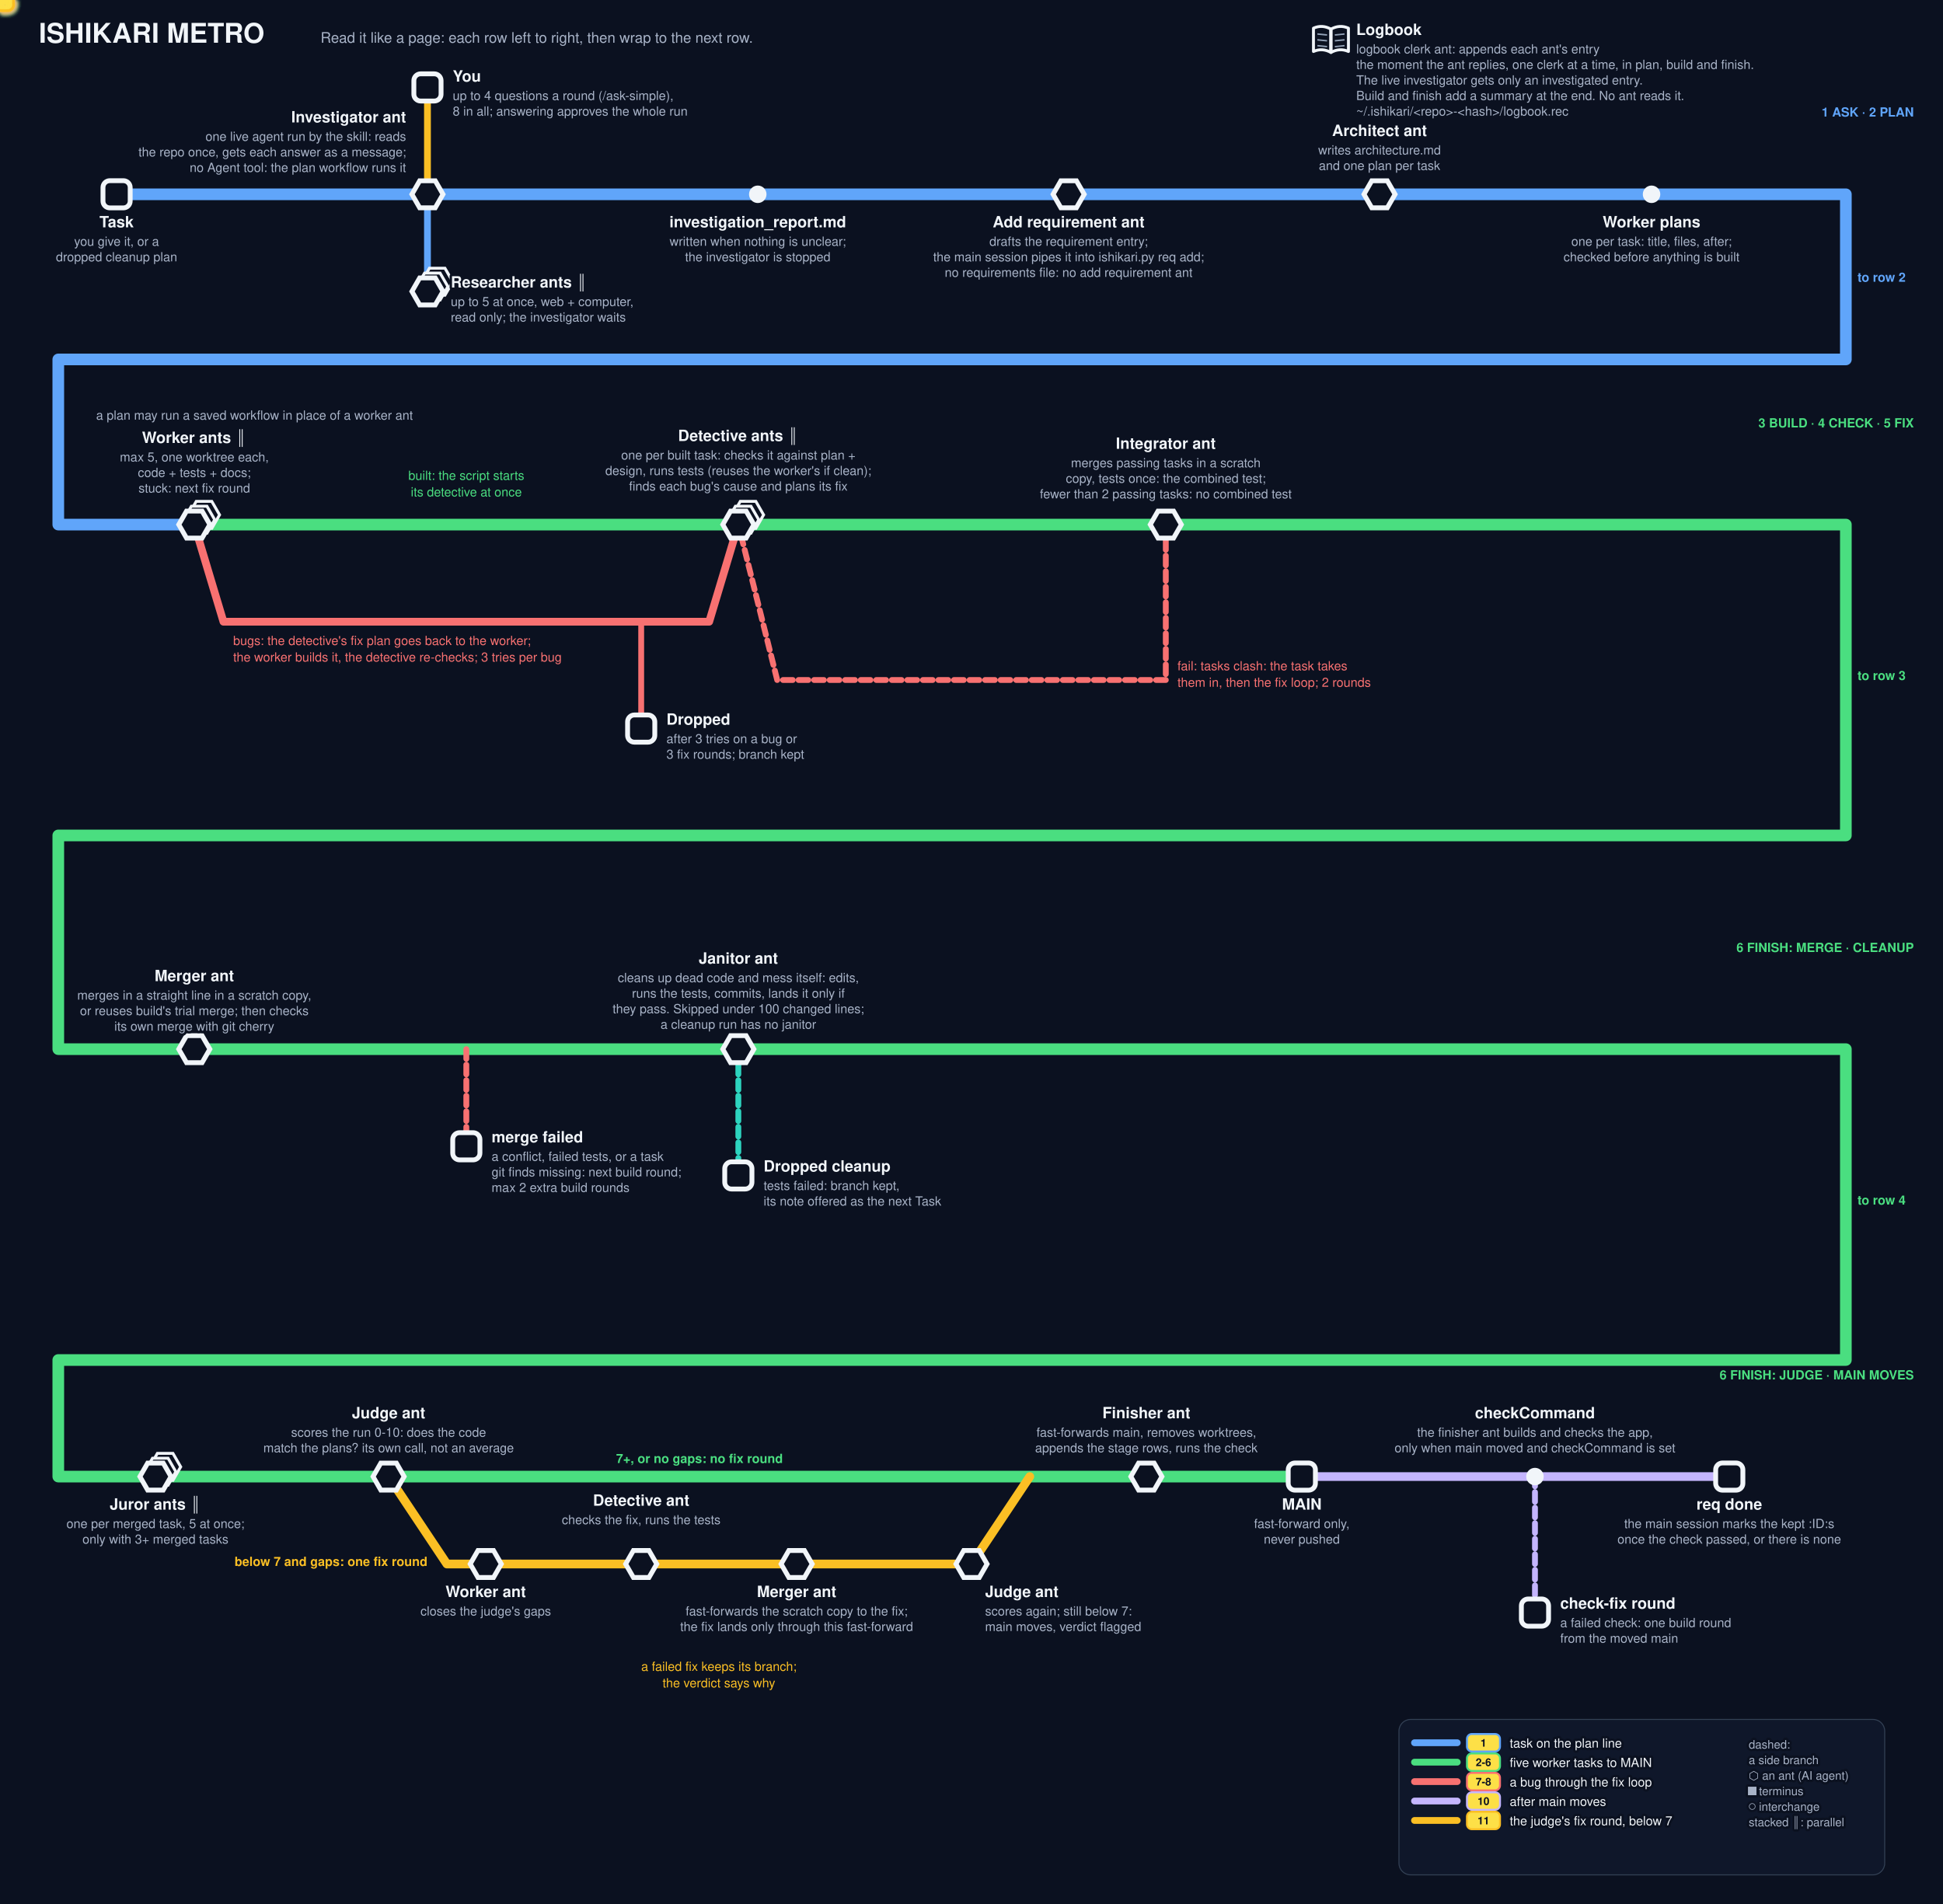
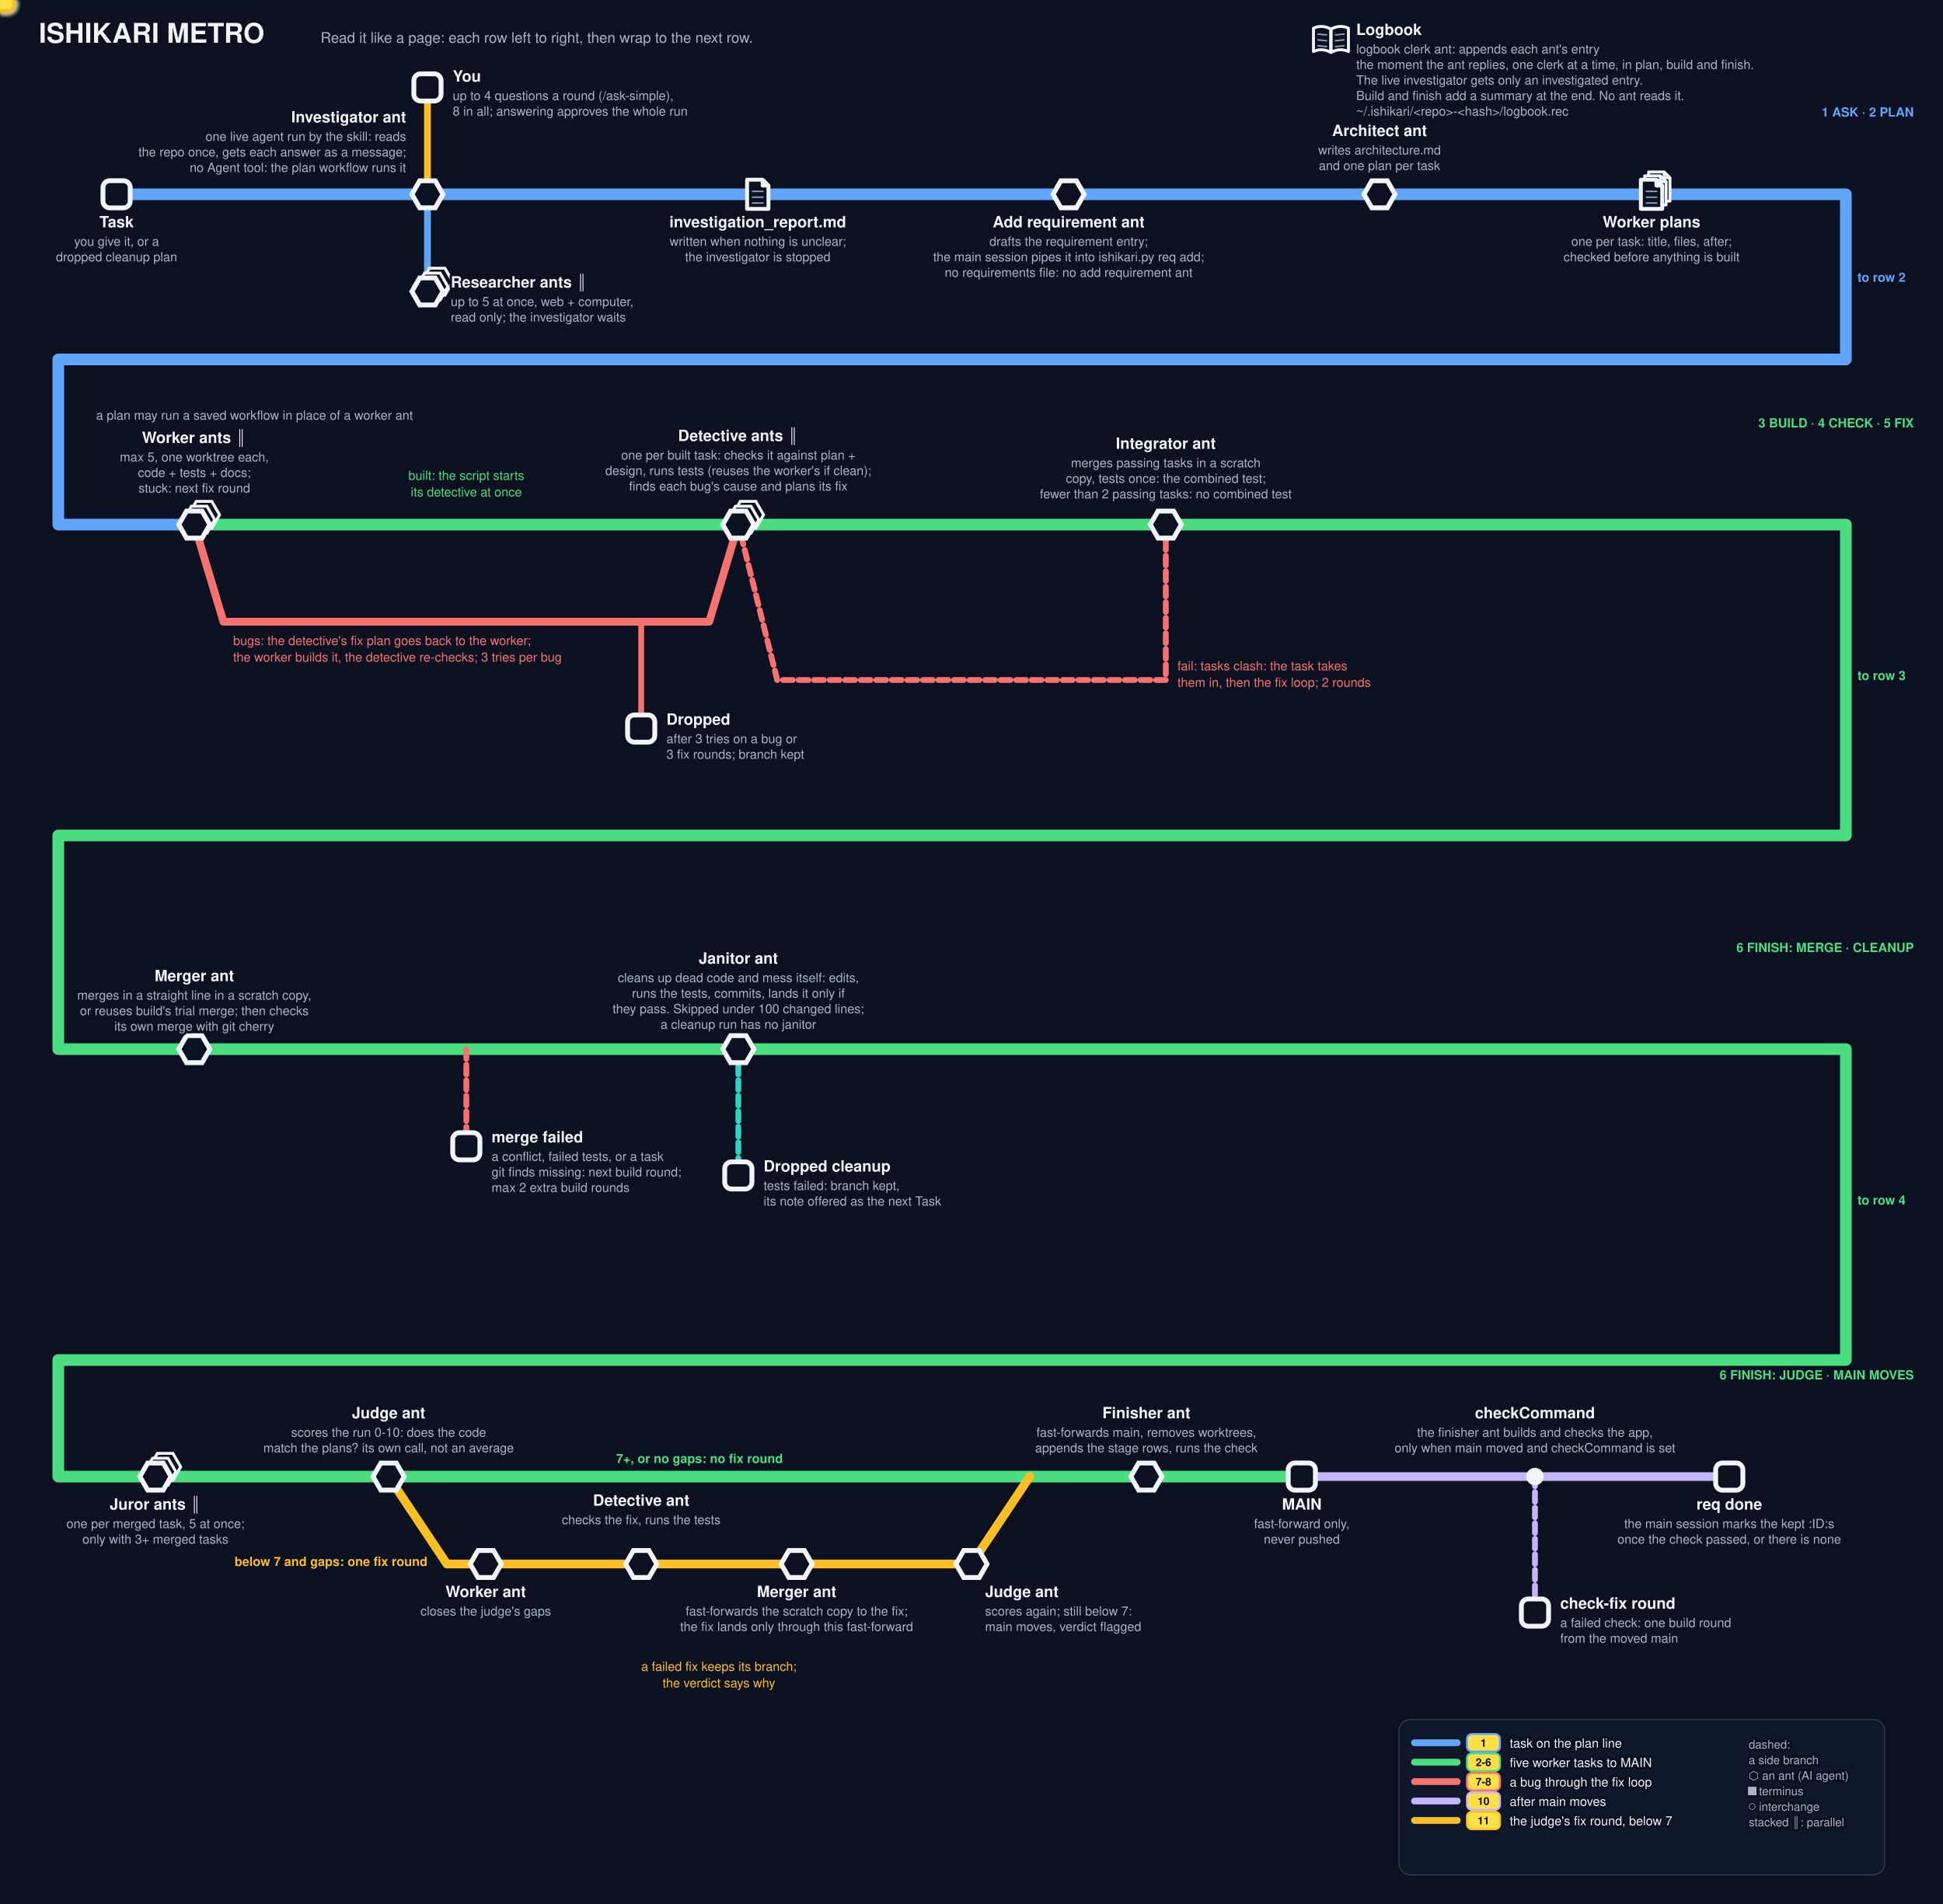
<svg xmlns="http://www.w3.org/2000/svg" viewBox="0 0 2000 1960" width="2000" height="1960" font-family="ui-sans-serif,-apple-system,Helvetica,Arial,sans-serif">
  <defs>
    <filter id="g" x="-100%" y="-100%" width="300%" height="300%">
      <feGaussianBlur stdDeviation="3" result="b" />
      <feMerge>
        <feMergeNode in="b" />
        <feMergeNode in="SourceGraphic" />
      </feMerge>
    </filter>
  </defs>
  <style>.h{paint-order:stroke;stroke:#0B1120;stroke-width:5px;stroke-linejoin:round}.flow{animation:f 1.2s linear infinite}@keyframes f{to{stroke-dashoffset:-32}}</style>
  <rect width="2000" height="1960" fill="#0B1120" />
  <text class="h" x="40" y="44" fill="#F1F5F9" font-size="28" text-anchor="start" font-weight="800">ISHIKARI METRO</text>
  <text class="h" x="330" y="44" fill="#A8B3C7" font-size="15" text-anchor="start" font-weight="400">Read it like a page: each row left to right, then wrap to the next row.</text>
  <text class="h" x="1970" y="120" fill="#60A5FA" font-size="13" text-anchor="end" font-weight="800">1 ASK  ·  2 PLAN</text>
  <text class="h" x="1970" y="440" fill="#4ADE80" font-size="13" text-anchor="end" font-weight="800">3 BUILD  ·  4 CHECK  ·  5 FIX</text>
  <text class="h" x="1970" y="980" fill="#4ADE80" font-size="13" text-anchor="end" font-weight="800">6 FINISH: MERGE  ·  CLEANUP</text>
  <text class="h" x="1970" y="1420" fill="#4ADE80" font-size="13" text-anchor="end" font-weight="800">6 FINISH: JUDGE  ·  MAIN MOVES</text>
  <path id="L-plan" d="M120,200 L1900,200 L1900,370 L60,370 L60,540 L200,540" fill="none" stroke="#60A5FA" stroke-width="12" stroke-linejoin="round" stroke-linecap="round" />
  <path id="L-ask" d="M440,200 L440,90" fill="none" stroke="#FBBF24" stroke-width="7" stroke-linejoin="round" stroke-linecap="round" />
  <path id="L-res" d="M440,200 L440,300" fill="none" stroke="#60A5FA" stroke-width="7" stroke-linejoin="round" stroke-linecap="round" />
  <path id="L-build" d="M200,540 L1900,540 L1900,860 L60,860 L60,1080 L1900,1080 L1900,1400 L60,1400 L60,1520 L1340,1520" fill="none" stroke="none" stroke-width="12" stroke-linejoin="round" stroke-linecap="round" />
  <path id="L-g1" d="M200,540 L1900,540 L1900,860 L60,860 L60,1080 L1900,1080 L1900,1400 L60,1400 L60,1520 L1340,1520" fill="none" stroke="#4ADE80" stroke-width="12" stroke-linejoin="round" stroke-linecap="round" />
  <path id="L-fix" d="M760,540 L730,640 L230,640 L200,540" fill="none" stroke="#F87171" stroke-width="8" stroke-linejoin="round" stroke-linecap="round" />
  <path id="L-fixloop" d="M200,540 L760,540 L730,640 L230,640 L200,540" fill="none" stroke="none" stroke-width="8" stroke-linejoin="round" stroke-linecap="round" />
  <path id="L-clash" d="M1200,540 L1200,700 L800,700 L760,540" fill="none" stroke="#F87171" stroke-width="6" stroke-linejoin="round" stroke-linecap="round" stroke-dasharray="10 6" class="flow" />
  <path id="L-drop" d="M660,640 L660,740" fill="none" stroke="#F87171" stroke-width="6" stroke-linejoin="round" stroke-linecap="round" />
  <path id="L-mfail" d="M480,1080 L480,1180" fill="none" stroke="#F87171" stroke-width="6" stroke-linejoin="round" stroke-linecap="round" stroke-dasharray="10 6" class="flow" />
  <path id="L-tdrop" d="M760,1080 L760,1200" fill="none" stroke="#2DD4BF" stroke-width="6" stroke-linejoin="round" stroke-linecap="round" stroke-dasharray="10 6" class="flow" />
  <path id="L-jfix" d="M400,1520 L460,1610 L1000,1610 L1060,1520" fill="none" stroke="#FBBF24" stroke-width="9" stroke-linejoin="round" stroke-linecap="round" />
  <path id="L-after" d="M1340,1520 L1780,1520" fill="none" stroke="#C4B5FD" stroke-width="9" stroke-linejoin="round" stroke-linecap="round" />
  <path id="L-cfix" d="M1580,1520 L1580,1660" fill="none" stroke="#C4B5FD" stroke-width="6" stroke-linejoin="round" stroke-linecap="round" stroke-dasharray="10 6" class="flow" />
  <text class="h" x="1912" y="290" fill="#60A5FA" font-size="13" text-anchor="start" font-weight="700">to row 2</text>
  <text class="h" x="262" y="432" fill="#A8B3C7" font-size="13" text-anchor="middle" font-weight="400">a plan may run a saved workflow in place of a worker ant</text>
  <text class="h" x="480" y="494" fill="#4ADE80" font-size="13" text-anchor="middle" font-weight="400">built: the script starts</text>
  <text class="h" x="480" y="511" fill="#4ADE80" font-size="13" text-anchor="middle" font-weight="400">its detective at once</text>
  <text class="h" x="240" y="664" fill="#F87171" font-size="13" text-anchor="start" font-weight="400">bugs: the detective's fix plan goes back to the worker;</text>
  <text class="h" x="240" y="681" fill="#F87171" font-size="13" text-anchor="start" font-weight="400">the worker builds it, the detective re-checks; 3 tries per bug</text>
  <text class="h" x="1912" y="700" fill="#4ADE80" font-size="13" text-anchor="start" font-weight="700">to row 3</text>
  <text class="h" x="1912" y="1240" fill="#4ADE80" font-size="13" text-anchor="start" font-weight="700">to row 4</text>
  <text class="h" x="1212" y="690" fill="#F87171" font-size="13" text-anchor="start" font-weight="400">fail: tasks clash: the task takes</text>
  <text class="h" x="1212" y="707" fill="#F87171" font-size="13" text-anchor="start" font-weight="400">them in, then the fix loop; 2 rounds</text>
  <text class="h" x="720" y="1506" fill="#4ADE80" font-size="13" text-anchor="middle" font-weight="700">7+, or no gaps: no fix round</text>
  <text class="h" x="440" y="1612" fill="#FBBF24" font-size="13" text-anchor="end" font-weight="700">below 7 and gaps: one fix round</text>
  <text class="h" x="740" y="1720" fill="#FBBF24" font-size="13" text-anchor="middle" font-weight="400">a failed fix keeps its branch;</text>
  <text class="h" x="740" y="1737" fill="#FBBF24" font-size="13" text-anchor="middle" font-weight="400">the verdict says why</text>
  <rect x="106" y="186" width="28" height="28" rx="7" fill="#0B1120" stroke="#F1F5F9" stroke-width="5" />
  <text class="h" x="120" y="234" fill="#F1F5F9" font-size="16" text-anchor="middle" font-weight="700">Task</text>
  <text class="h" x="120" y="253" fill="#A8B3C7" font-size="13" text-anchor="middle" font-weight="400">you give it, or a</text>
  <text class="h" x="120" y="269" fill="#A8B3C7" font-size="13" text-anchor="middle" font-weight="400">dropped cleanup plan</text>
  <polygon points="424.0,200.0 432.0,186.1 448.0,186.1 456.0,200.0 448.0,213.9 432.0,213.9" fill="#0B1120" stroke="#F1F5F9" stroke-width="5" />
  <text class="h" x="418" y="126" fill="#F1F5F9" font-size="16" text-anchor="end" font-weight="700">Investigator ant</text>
  <text class="h" x="418" y="145" fill="#A8B3C7" font-size="13" text-anchor="end" font-weight="400">one live agent run by the skill: reads</text>
  <text class="h" x="418" y="161" fill="#A8B3C7" font-size="13" text-anchor="end" font-weight="400">the repo once, gets each answer as a message;</text>
  <text class="h" x="418" y="177" fill="#A8B3C7" font-size="13" text-anchor="end" font-weight="400">no Agent tool: the plan workflow runs it</text>
  <rect x="426" y="76" width="28" height="28" rx="7" fill="#0B1120" stroke="#F1F5F9" stroke-width="5" />
  <text class="h" x="466" y="84" fill="#F1F5F9" font-size="16" text-anchor="start" font-weight="700">You</text>
  <text class="h" x="466" y="103" fill="#A8B3C7" font-size="13" text-anchor="start" font-weight="400">up to 4 questions a round (/ask-simple),</text>
  <text class="h" x="466" y="119" fill="#A8B3C7" font-size="13" text-anchor="start" font-weight="400">8 in all; answering approves the whole run</text>
  <polygon points="434.0,290.0 442.0,276.1 458.0,276.1 466.0,290.0 458.0,303.9 442.0,303.9" fill="#0B1120" stroke="#F1F5F9" stroke-width="3" />
  <polygon points="429.0,295.0 437.0,281.1 453.0,281.1 461.0,295.0 453.0,308.9 437.0,308.9" fill="#0B1120" stroke="#F1F5F9" stroke-width="3" />
  <polygon points="424.0,300.0 432.0,286.1 448.0,286.1 456.0,300.0 448.0,313.9 432.0,313.9" fill="#0B1120" stroke="#F1F5F9" stroke-width="5" />
  <text class="h" x="464" y="296" fill="#F1F5F9" font-size="16" text-anchor="start" font-weight="700">Researcher ants  ∥</text>
  <text class="h" x="464" y="315" fill="#A8B3C7" font-size="13" text-anchor="start" font-weight="400">up to 5 at once, web + computer,</text>
  <text class="h" x="464" y="331" fill="#A8B3C7" font-size="13" text-anchor="start" font-weight="400">read only; the investigator waits</text>
-   <circle cx="780" cy="200" r="9" fill="#F1F5F9" />
+   <path d="M769,185 L785,185 L791,191 L791,215 L769,215 Z" fill="#0B1120" stroke="#F1F5F9" stroke-width="4" stroke-linejoin="round" />
+   <path d="M785,185 L785,191 L791,191" fill="none" stroke="#F1F5F9" stroke-width="4" stroke-linejoin="round" />
+   <line x1="774" y1="197" x2="786" y2="197" stroke="#94A3B8" stroke-width="1.5" />
+   <line x1="774" y1="203" x2="786" y2="203" stroke="#94A3B8" stroke-width="1.5" />
+   <line x1="774" y1="209" x2="786" y2="209" stroke="#94A3B8" stroke-width="1.5" />
  <text class="h" x="780" y="234" fill="#F1F5F9" font-size="16" text-anchor="middle" font-weight="700">investigation_report.md</text>
  <text class="h" x="780" y="253" fill="#A8B3C7" font-size="13" text-anchor="middle" font-weight="400">written when nothing is unclear;</text>
  <text class="h" x="780" y="269" fill="#A8B3C7" font-size="13" text-anchor="middle" font-weight="400">the investigator is stopped</text>
  <polygon points="1084.0,200.0 1092.0,186.1 1108.0,186.1 1116.0,200.0 1108.0,213.9 1092.0,213.9" fill="#0B1120" stroke="#F1F5F9" stroke-width="5" />
  <text class="h" x="1100" y="234" fill="#F1F5F9" font-size="16" text-anchor="middle" font-weight="700">Add requirement ant</text>
  <text class="h" x="1100" y="253" fill="#A8B3C7" font-size="13" text-anchor="middle" font-weight="400">drafts the requirement entry;</text>
  <text class="h" x="1100" y="269" fill="#A8B3C7" font-size="13" text-anchor="middle" font-weight="400">the main session pipes it into ishikari.py req add;</text>
  <text class="h" x="1100" y="285" fill="#A8B3C7" font-size="13" text-anchor="middle" font-weight="400">no requirements file: no add requirement ant</text>
  <polygon points="1404.0,200.0 1412.0,186.1 1428.0,186.1 1436.0,200.0 1428.0,213.9 1412.0,213.9" fill="#0B1120" stroke="#F1F5F9" stroke-width="5" />
  <text class="h" x="1420" y="140" fill="#F1F5F9" font-size="16" text-anchor="middle" font-weight="700">Architect ant</text>
  <text class="h" x="1420" y="159" fill="#A8B3C7" font-size="13" text-anchor="middle" font-weight="400">writes architecture.md</text>
  <text class="h" x="1420" y="175" fill="#A8B3C7" font-size="13" text-anchor="middle" font-weight="400">and one plan per task</text>
-   <circle cx="1700" cy="200" r="9" fill="#F1F5F9" />
+   <path d="M1697,177 L1713,177 L1719,183 L1719,207 L1697,207 Z" fill="#0B1120" stroke="#F1F5F9" stroke-width="3" stroke-linejoin="round" />
+   <path d="M1713,177 L1713,183 L1719,183" fill="none" stroke="#F1F5F9" stroke-width="3" stroke-linejoin="round" />
+   <path d="M1693,181 L1709,181 L1715,187 L1715,211 L1693,211 Z" fill="#0B1120" stroke="#F1F5F9" stroke-width="3" stroke-linejoin="round" />
+   <path d="M1709,181 L1709,187 L1715,187" fill="none" stroke="#F1F5F9" stroke-width="3" stroke-linejoin="round" />
+   <path d="M1689,185 L1705,185 L1711,191 L1711,215 L1689,215 Z" fill="#0B1120" stroke="#F1F5F9" stroke-width="4" stroke-linejoin="round" />
+   <path d="M1705,185 L1705,191 L1711,191" fill="none" stroke="#F1F5F9" stroke-width="4" stroke-linejoin="round" />
+   <line x1="1694" y1="197" x2="1706" y2="197" stroke="#94A3B8" stroke-width="1.5" />
+   <line x1="1694" y1="203" x2="1706" y2="203" stroke="#94A3B8" stroke-width="1.5" />
+   <line x1="1694" y1="209" x2="1706" y2="209" stroke="#94A3B8" stroke-width="1.5" />
  <text class="h" x="1700" y="234" fill="#F1F5F9" font-size="16" text-anchor="middle" font-weight="700">Worker plans</text>
  <text class="h" x="1700" y="253" fill="#A8B3C7" font-size="13" text-anchor="middle" font-weight="400">one per task: title, files, after;</text>
  <text class="h" x="1700" y="269" fill="#A8B3C7" font-size="13" text-anchor="middle" font-weight="400">checked before anything is built</text>
  <path d="M1370,30 Q1361,25 1352,29 L1352,53 Q1361,49 1370,54 Z" fill="#0B1120" stroke="#F1F5F9" stroke-width="3" stroke-linejoin="round" />
  <path d="M1370,30 Q1379,25 1388,29 L1388,53 Q1379,49 1370,54 Z" fill="#0B1120" stroke="#F1F5F9" stroke-width="3" stroke-linejoin="round" />
  <line x1="1370" y1="30" x2="1370" y2="54" stroke="#F1F5F9" stroke-width="3" />
  <line x1="1366" y1="36" x2="1356" y2="35" stroke="#94A3B8" stroke-width="1.5" />
  <line x1="1366" y1="42" x2="1356" y2="41" stroke="#94A3B8" stroke-width="1.5" />
  <line x1="1366" y1="48" x2="1356" y2="47" stroke="#94A3B8" stroke-width="1.5" />
  <line x1="1374" y1="36" x2="1384" y2="35" stroke="#94A3B8" stroke-width="1.5" />
  <line x1="1374" y1="42" x2="1384" y2="41" stroke="#94A3B8" stroke-width="1.5" />
  <line x1="1374" y1="48" x2="1384" y2="47" stroke="#94A3B8" stroke-width="1.5" />
  <text class="h" x="1396" y="36" fill="#F1F5F9" font-size="16" text-anchor="start" font-weight="700">Logbook</text>
  <text class="h" x="1396" y="55" fill="#A8B3C7" font-size="13" text-anchor="start" font-weight="400">logbook clerk ant: appends each ant's entry</text>
  <text class="h" x="1396" y="71" fill="#A8B3C7" font-size="13" text-anchor="start" font-weight="400">the moment the ant replies, one clerk at a time, in plan, build and finish.</text>
  <text class="h" x="1396" y="87" fill="#A8B3C7" font-size="13" text-anchor="start" font-weight="400">The live investigator gets only an investigated entry.</text>
  <text class="h" x="1396" y="103" fill="#A8B3C7" font-size="13" text-anchor="start" font-weight="400">Build and finish add a summary at the end. No ant reads it.</text>
  <text class="h" x="1396" y="119" fill="#A8B3C7" font-size="13" text-anchor="start" font-weight="400">~/.ishikari/&lt;repo&gt;-&lt;hash&gt;/logbook.rec</text>
  <polygon points="194.0,530.0 202.0,516.1 218.0,516.1 226.0,530.0 218.0,543.9 202.0,543.9" fill="#0B1120" stroke="#F1F5F9" stroke-width="3" />
  <polygon points="189.0,535.0 197.0,521.1 213.0,521.1 221.0,535.0 213.0,548.9 197.0,548.9" fill="#0B1120" stroke="#F1F5F9" stroke-width="3" />
  <polygon points="184.0,540.0 192.0,526.1 208.0,526.1 216.0,540.0 208.0,553.9 192.0,553.9" fill="#0B1120" stroke="#F1F5F9" stroke-width="5" />
  <text class="h" x="200" y="456" fill="#F1F5F9" font-size="16" text-anchor="middle" font-weight="700">Worker ants  ∥</text>
  <text class="h" x="200" y="475" fill="#A8B3C7" font-size="13" text-anchor="middle" font-weight="400">max 5, one worktree each,</text>
  <text class="h" x="200" y="491" fill="#A8B3C7" font-size="13" text-anchor="middle" font-weight="400">code + tests + docs;</text>
  <text class="h" x="200" y="507" fill="#A8B3C7" font-size="13" text-anchor="middle" font-weight="400">stuck: next fix round</text>
  <polygon points="754.0,530.0 762.0,516.1 778.0,516.1 786.0,530.0 778.0,543.9 762.0,543.9" fill="#0B1120" stroke="#F1F5F9" stroke-width="3" />
  <polygon points="749.0,535.0 757.0,521.1 773.0,521.1 781.0,535.0 773.0,548.9 757.0,548.9" fill="#0B1120" stroke="#F1F5F9" stroke-width="3" />
  <polygon points="744.0,540.0 752.0,526.1 768.0,526.1 776.0,540.0 768.0,553.9 752.0,553.9" fill="#0B1120" stroke="#F1F5F9" stroke-width="5" />
  <text class="h" x="760" y="454" fill="#F1F5F9" font-size="16" text-anchor="middle" font-weight="700">Detective ants  ∥</text>
  <text class="h" x="760" y="473" fill="#A8B3C7" font-size="13" text-anchor="middle" font-weight="400">one per built task: checks it against plan +</text>
  <text class="h" x="760" y="489" fill="#A8B3C7" font-size="13" text-anchor="middle" font-weight="400">design, runs tests (reuses the worker's if clean);</text>
  <text class="h" x="760" y="505" fill="#A8B3C7" font-size="13" text-anchor="middle" font-weight="400">finds each bug's cause and plans its fix</text>
  <polygon points="1184.0,540.0 1192.0,526.1 1208.0,526.1 1216.0,540.0 1208.0,553.9 1192.0,553.9" fill="#0B1120" stroke="#F1F5F9" stroke-width="5" />
  <text class="h" x="1200" y="462" fill="#F1F5F9" font-size="16" text-anchor="middle" font-weight="700">Integrator ant</text>
  <text class="h" x="1200" y="481" fill="#A8B3C7" font-size="13" text-anchor="middle" font-weight="400">merges passing tasks in a scratch</text>
  <text class="h" x="1200" y="497" fill="#A8B3C7" font-size="13" text-anchor="middle" font-weight="400">copy, tests once: the combined test;</text>
  <text class="h" x="1200" y="513" fill="#A8B3C7" font-size="13" text-anchor="middle" font-weight="400">fewer than 2 passing tasks: no combined test</text>
  <rect x="646" y="736" width="28" height="28" rx="7" fill="#0B1120" stroke="#F1F5F9" stroke-width="5" />
  <text class="h" x="686" y="746" fill="#F1F5F9" font-size="16" text-anchor="start" font-weight="700">Dropped</text>
  <text class="h" x="686" y="765" fill="#A8B3C7" font-size="13" text-anchor="start" font-weight="400">after 3 tries on a bug or</text>
  <text class="h" x="686" y="781" fill="#A8B3C7" font-size="13" text-anchor="start" font-weight="400">3 fix rounds; branch kept</text>
  <polygon points="184.0,1080.0 192.0,1066.1 208.0,1066.1 216.0,1080.0 208.0,1093.9 192.0,1093.9" fill="#0B1120" stroke="#F1F5F9" stroke-width="5" />
  <text class="h" x="200" y="1010" fill="#F1F5F9" font-size="16" text-anchor="middle" font-weight="700">Merger ant</text>
  <text class="h" x="200" y="1029" fill="#A8B3C7" font-size="13" text-anchor="middle" font-weight="400">merges in a straight line in a scratch copy,</text>
  <text class="h" x="200" y="1045" fill="#A8B3C7" font-size="13" text-anchor="middle" font-weight="400">or reuses build's trial merge; then checks</text>
  <text class="h" x="200" y="1061" fill="#A8B3C7" font-size="13" text-anchor="middle" font-weight="400">its own merge with git cherry</text>
  <rect x="466" y="1166" width="28" height="28" rx="7" fill="#0B1120" stroke="#F1F5F9" stroke-width="5" />
  <text class="h" x="506" y="1176" fill="#F1F5F9" font-size="16" text-anchor="start" font-weight="700">merge failed</text>
  <text class="h" x="506" y="1195" fill="#A8B3C7" font-size="13" text-anchor="start" font-weight="400">a conflict, failed tests, or a task</text>
  <text class="h" x="506" y="1211" fill="#A8B3C7" font-size="13" text-anchor="start" font-weight="400">git finds missing: next build round;</text>
  <text class="h" x="506" y="1227" fill="#A8B3C7" font-size="13" text-anchor="start" font-weight="400">max 2 extra build rounds</text>
  <polygon points="744.0,1080.0 752.0,1066.1 768.0,1066.1 776.0,1080.0 768.0,1093.9 752.0,1093.9" fill="#0B1120" stroke="#F1F5F9" stroke-width="5" />
  <text class="h" x="760" y="992" fill="#F1F5F9" font-size="16" text-anchor="middle" font-weight="700">Janitor ant</text>
  <text class="h" x="760" y="1011" fill="#A8B3C7" font-size="13" text-anchor="middle" font-weight="400">cleans up dead code and mess itself: edits,</text>
  <text class="h" x="760" y="1027" fill="#A8B3C7" font-size="13" text-anchor="middle" font-weight="400">runs the tests, commits, lands it only if</text>
  <text class="h" x="760" y="1043" fill="#A8B3C7" font-size="13" text-anchor="middle" font-weight="400">they pass. Skipped under 100 changed lines;</text>
  <text class="h" x="760" y="1059" fill="#A8B3C7" font-size="13" text-anchor="middle" font-weight="400">a cleanup run has no janitor</text>
  <rect x="746" y="1196" width="28" height="28" rx="7" fill="#0B1120" stroke="#F1F5F9" stroke-width="5" />
  <text class="h" x="786" y="1206" fill="#F1F5F9" font-size="16" text-anchor="start" font-weight="700">Dropped cleanup</text>
  <text class="h" x="786" y="1225" fill="#A8B3C7" font-size="13" text-anchor="start" font-weight="400">tests failed: branch kept,</text>
  <text class="h" x="786" y="1241" fill="#A8B3C7" font-size="13" text-anchor="start" font-weight="400">its note offered as the next Task</text>
  <polygon points="154.0,1510.0 162.0,1496.1 178.0,1496.1 186.0,1510.0 178.0,1523.9 162.0,1523.9" fill="#0B1120" stroke="#F1F5F9" stroke-width="3" />
  <polygon points="149.0,1515.0 157.0,1501.1 173.0,1501.1 181.0,1515.0 173.0,1528.9 157.0,1528.9" fill="#0B1120" stroke="#F1F5F9" stroke-width="3" />
  <polygon points="144.0,1520.0 152.0,1506.1 168.0,1506.1 176.0,1520.0 168.0,1533.9 152.0,1533.9" fill="#0B1120" stroke="#F1F5F9" stroke-width="5" />
  <text class="h" x="160" y="1554" fill="#F1F5F9" font-size="16" text-anchor="middle" font-weight="700">Juror ants  ∥</text>
  <text class="h" x="160" y="1573" fill="#A8B3C7" font-size="13" text-anchor="middle" font-weight="400">one per merged task, 5 at once;</text>
  <text class="h" x="160" y="1589" fill="#A8B3C7" font-size="13" text-anchor="middle" font-weight="400">only with 3+ merged tasks</text>
  <polygon points="384.0,1520.0 392.0,1506.1 408.0,1506.1 416.0,1520.0 408.0,1533.9 392.0,1533.9" fill="#0B1120" stroke="#F1F5F9" stroke-width="5" />
  <text class="h" x="400" y="1460" fill="#F1F5F9" font-size="16" text-anchor="middle" font-weight="700">Judge ant</text>
  <text class="h" x="400" y="1479" fill="#A8B3C7" font-size="13" text-anchor="middle" font-weight="400">scores the run 0-10: does the code</text>
  <text class="h" x="400" y="1495" fill="#A8B3C7" font-size="13" text-anchor="middle" font-weight="400">match the plans? its own call, not an average</text>
  <polygon points="484.0,1610.0 492.0,1596.1 508.0,1596.1 516.0,1610.0 508.0,1623.9 492.0,1623.9" fill="#0B1120" stroke="#F1F5F9" stroke-width="5" />
  <text class="h" x="500" y="1644" fill="#F1F5F9" font-size="16" text-anchor="middle" font-weight="700">Worker ant</text>
  <text class="h" x="500" y="1663" fill="#A8B3C7" font-size="13" text-anchor="middle" font-weight="400">closes the judge's gaps</text>
  <polygon points="644.0,1610.0 652.0,1596.1 668.0,1596.1 676.0,1610.0 668.0,1623.9 652.0,1623.9" fill="#0B1120" stroke="#F1F5F9" stroke-width="5" />
  <text class="h" x="660" y="1550" fill="#F1F5F9" font-size="16" text-anchor="middle" font-weight="700">Detective ant</text>
  <text class="h" x="660" y="1569" fill="#A8B3C7" font-size="13" text-anchor="middle" font-weight="400">checks the fix, runs the tests</text>
  <polygon points="804.0,1610.0 812.0,1596.1 828.0,1596.1 836.0,1610.0 828.0,1623.9 812.0,1623.9" fill="#0B1120" stroke="#F1F5F9" stroke-width="5" />
  <text class="h" x="820" y="1644" fill="#F1F5F9" font-size="16" text-anchor="middle" font-weight="700">Merger ant</text>
  <text class="h" x="820" y="1663" fill="#A8B3C7" font-size="13" text-anchor="middle" font-weight="400">fast-forwards the scratch copy to the fix;</text>
  <text class="h" x="820" y="1679" fill="#A8B3C7" font-size="13" text-anchor="middle" font-weight="400">the fix lands only through this fast-forward</text>
  <polygon points="984.0,1610.0 992.0,1596.1 1008.0,1596.1 1016.0,1610.0 1008.0,1623.9 992.0,1623.9" fill="#0B1120" stroke="#F1F5F9" stroke-width="5" />
  <text class="h" x="1014" y="1644" fill="#F1F5F9" font-size="16" text-anchor="start" font-weight="700">Judge ant</text>
  <text class="h" x="1014" y="1663" fill="#A8B3C7" font-size="13" text-anchor="start" font-weight="400">scores again; still below 7:</text>
  <text class="h" x="1014" y="1679" fill="#A8B3C7" font-size="13" text-anchor="start" font-weight="400">main moves, verdict flagged</text>
  <polygon points="1164.0,1520.0 1172.0,1506.1 1188.0,1506.1 1196.0,1520.0 1188.0,1533.9 1172.0,1533.9" fill="#0B1120" stroke="#F1F5F9" stroke-width="5" />
  <text class="h" x="1180" y="1460" fill="#F1F5F9" font-size="16" text-anchor="middle" font-weight="700">Finisher ant</text>
  <text class="h" x="1180" y="1479" fill="#A8B3C7" font-size="13" text-anchor="middle" font-weight="400">fast-forwards main, removes worktrees,</text>
  <text class="h" x="1180" y="1495" fill="#A8B3C7" font-size="13" text-anchor="middle" font-weight="400">appends the stage rows, runs the check</text>
  <rect x="1326" y="1506" width="28" height="28" rx="7" fill="#0B1120" stroke="#F1F5F9" stroke-width="5" />
  <text class="h" x="1340" y="1554" fill="#F1F5F9" font-size="16" text-anchor="middle" font-weight="700">MAIN</text>
  <text class="h" x="1340" y="1573" fill="#A8B3C7" font-size="13" text-anchor="middle" font-weight="400">fast-forward only,</text>
  <text class="h" x="1340" y="1589" fill="#A8B3C7" font-size="13" text-anchor="middle" font-weight="400">never pushed</text>
  <circle cx="1580" cy="1520" r="9" fill="#F1F5F9" />
  <text class="h" x="1580" y="1460" fill="#F1F5F9" font-size="16" text-anchor="middle" font-weight="700">checkCommand</text>
  <text class="h" x="1580" y="1479" fill="#A8B3C7" font-size="13" text-anchor="middle" font-weight="400">the finisher ant builds and checks the app,</text>
  <text class="h" x="1580" y="1495" fill="#A8B3C7" font-size="13" text-anchor="middle" font-weight="400">only when main moved and checkCommand is set</text>
  <rect x="1566" y="1646" width="28" height="28" rx="7" fill="#0B1120" stroke="#F1F5F9" stroke-width="5" />
  <text class="h" x="1606" y="1656" fill="#F1F5F9" font-size="16" text-anchor="start" font-weight="700">check-fix round</text>
  <text class="h" x="1606" y="1675" fill="#A8B3C7" font-size="13" text-anchor="start" font-weight="400">a failed check: one build round</text>
  <text class="h" x="1606" y="1691" fill="#A8B3C7" font-size="13" text-anchor="start" font-weight="400">from the moved main</text>
  <rect x="1766" y="1506" width="28" height="28" rx="7" fill="#0B1120" stroke="#F1F5F9" stroke-width="5" />
  <text class="h" x="1780" y="1554" fill="#F1F5F9" font-size="16" text-anchor="middle" font-weight="700">req done</text>
  <text class="h" x="1780" y="1573" fill="#A8B3C7" font-size="13" text-anchor="middle" font-weight="400">the main session marks the kept :ID:s</text>
  <text class="h" x="1780" y="1589" fill="#A8B3C7" font-size="13" text-anchor="middle" font-weight="400">once the check passed, or there is none</text>
  <g filter="url(#g)">
    <rect x="-14" y="-11" width="28" height="22" rx="6" fill="#FDE047" stroke="#60A5FA" stroke-width="3" />
    <text y="5" font-size="14" font-weight="800" fill="#0B1120" text-anchor="middle">1</text>
    <animateMotion dur="20s" begin="0s" repeatCount="indefinite">
      <mpath href="#L-plan" />
    </animateMotion>
  </g>
  <g filter="url(#g)">
    <rect x="-14" y="-11" width="28" height="22" rx="6" fill="#FDE047" stroke="#4ADE80" stroke-width="3" />
    <text y="5" font-size="14" font-weight="800" fill="#0B1120" text-anchor="middle">2</text>
    <animateMotion dur="28s" begin="0s" repeatCount="indefinite">
      <mpath href="#L-build" />
    </animateMotion>
  </g>
  <g filter="url(#g)">
    <rect x="-14" y="-11" width="28" height="22" rx="6" fill="#FDE047" stroke="#4ADE80" stroke-width="3" />
    <text y="5" font-size="14" font-weight="800" fill="#0B1120" text-anchor="middle">3</text>
    <animateMotion dur="28s" begin="-5.6s" repeatCount="indefinite">
      <mpath href="#L-build" />
    </animateMotion>
  </g>
  <g filter="url(#g)">
    <rect x="-14" y="-11" width="28" height="22" rx="6" fill="#FDE047" stroke="#4ADE80" stroke-width="3" />
    <text y="5" font-size="14" font-weight="800" fill="#0B1120" text-anchor="middle">4</text>
    <animateMotion dur="28s" begin="-11.2s" repeatCount="indefinite">
      <mpath href="#L-build" />
    </animateMotion>
  </g>
  <g filter="url(#g)">
    <rect x="-14" y="-11" width="28" height="22" rx="6" fill="#FDE047" stroke="#4ADE80" stroke-width="3" />
    <text y="5" font-size="14" font-weight="800" fill="#0B1120" text-anchor="middle">5</text>
    <animateMotion dur="28s" begin="-16.8s" repeatCount="indefinite">
      <mpath href="#L-build" />
    </animateMotion>
  </g>
  <g filter="url(#g)">
    <rect x="-14" y="-11" width="28" height="22" rx="6" fill="#FDE047" stroke="#4ADE80" stroke-width="3" />
    <text y="5" font-size="14" font-weight="800" fill="#0B1120" text-anchor="middle">6</text>
    <animateMotion dur="28s" begin="-22.4s" repeatCount="indefinite">
      <mpath href="#L-build" />
    </animateMotion>
  </g>
  <g filter="url(#g)">
    <rect x="-14" y="-11" width="28" height="22" rx="6" fill="#FDE047" stroke="#F87171" stroke-width="3" />
    <text y="5" font-size="14" font-weight="800" fill="#0B1120" text-anchor="middle">7</text>
    <animateMotion dur="8s" begin="0s" repeatCount="indefinite">
      <mpath href="#L-fixloop" />
    </animateMotion>
  </g>
  <g filter="url(#g)">
    <rect x="-14" y="-11" width="28" height="22" rx="6" fill="#FDE047" stroke="#F87171" stroke-width="3" />
    <text y="5" font-size="14" font-weight="800" fill="#0B1120" text-anchor="middle">8</text>
    <animateMotion dur="8s" begin="-4s" repeatCount="indefinite">
      <mpath href="#L-fixloop" />
    </animateMotion>
  </g>
  <g filter="url(#g)">
    <rect x="-14" y="-11" width="28" height="22" rx="6" fill="#FDE047" stroke="#C4B5FD" stroke-width="3" />
    <text y="5" font-size="14" font-weight="800" fill="#0B1120" text-anchor="middle">10</text>
    <animateMotion dur="5s" begin="0s" repeatCount="indefinite">
      <mpath href="#L-after" />
    </animateMotion>
  </g>
  <g filter="url(#g)">
    <rect x="-14" y="-11" width="28" height="22" rx="6" fill="#FDE047" stroke="#FBBF24" stroke-width="3" />
    <text y="5" font-size="14" font-weight="800" fill="#0B1120" text-anchor="middle">11</text>
    <animateMotion dur="5s" begin="0s" repeatCount="indefinite">
      <mpath href="#L-jfix" />
    </animateMotion>
  </g>
  <circle r="7" fill="#FDE047" filter="url(#g)">
    <animateMotion dur="6s" repeatCount="indefinite" keyPoints="0;1;0" keyTimes="0;0.5;1" calcMode="linear">
      <mpath href="#L-ask" />
    </animateMotion>
  </circle>
  <circle r="7" fill="#FDE047" filter="url(#g)">
    <animateMotion dur="5s" repeatCount="indefinite" keyPoints="0;1;0" keyTimes="0;0.5;1" calcMode="linear">
      <mpath href="#L-res" />
    </animateMotion>
  </circle>
  <rect x="1440" y="1770" width="500" height="160" rx="12" fill="#0F172A" stroke="#334155" />
  <line x1="1456" y1="1794" x2="1500" y2="1794" stroke="#60A5FA" stroke-width="7" stroke-linecap="round" />
  <rect x="1510" y="1785" width="34" height="18" rx="5" fill="#FDE047" stroke="#60A5FA" stroke-width="2" />
  <text x="1527" y="1798" font-size="11" font-weight="800" fill="#0B1120" text-anchor="middle">1</text>
  <text class="h" x="1554" y="1799" fill="#F1F5F9" font-size="13" text-anchor="start" font-weight="400">task on the plan line</text>
  <line x1="1456" y1="1814" x2="1500" y2="1814" stroke="#4ADE80" stroke-width="7" stroke-linecap="round" />
  <rect x="1510" y="1805" width="34" height="18" rx="5" fill="#FDE047" stroke="#4ADE80" stroke-width="2" />
  <text x="1527" y="1818" font-size="11" font-weight="800" fill="#0B1120" text-anchor="middle">2-6</text>
  <text class="h" x="1554" y="1819" fill="#F1F5F9" font-size="13" text-anchor="start" font-weight="400">five worker tasks to MAIN</text>
  <line x1="1456" y1="1834" x2="1500" y2="1834" stroke="#F87171" stroke-width="7" stroke-linecap="round" />
  <rect x="1510" y="1825" width="34" height="18" rx="5" fill="#FDE047" stroke="#F87171" stroke-width="2" />
  <text x="1527" y="1838" font-size="11" font-weight="800" fill="#0B1120" text-anchor="middle">7-8</text>
  <text class="h" x="1554" y="1839" fill="#F1F5F9" font-size="13" text-anchor="start" font-weight="400">a bug through the fix loop</text>
  <line x1="1456" y1="1854" x2="1500" y2="1854" stroke="#C4B5FD" stroke-width="7" stroke-linecap="round" />
  <rect x="1510" y="1845" width="34" height="18" rx="5" fill="#FDE047" stroke="#C4B5FD" stroke-width="2" />
  <text x="1527" y="1858" font-size="11" font-weight="800" fill="#0B1120" text-anchor="middle">10</text>
  <text class="h" x="1554" y="1859" fill="#F1F5F9" font-size="13" text-anchor="start" font-weight="400">after main moves</text>
  <line x1="1456" y1="1874" x2="1500" y2="1874" stroke="#FBBF24" stroke-width="7" stroke-linecap="round" />
  <rect x="1510" y="1865" width="34" height="18" rx="5" fill="#FDE047" stroke="#FBBF24" stroke-width="2" />
  <text x="1527" y="1878" font-size="11" font-weight="800" fill="#0B1120" text-anchor="middle">11</text>
  <text class="h" x="1554" y="1879" fill="#F1F5F9" font-size="13" text-anchor="start" font-weight="400">the judge's fix round, below 7</text>
  <text class="h" x="1800" y="1800" fill="#A8B3C7" font-size="12" text-anchor="start" font-weight="400">dashed:</text>
  <text class="h" x="1800" y="1816" fill="#A8B3C7" font-size="12" text-anchor="start" font-weight="400">a side branch</text>
  <text class="h" x="1800" y="1832" fill="#A8B3C7" font-size="12" text-anchor="start" font-weight="400">⬡ an ant (AI agent)</text>
  <text class="h" x="1800" y="1848" fill="#A8B3C7" font-size="12" text-anchor="start" font-weight="400">■ terminus</text>
  <text class="h" x="1800" y="1864" fill="#A8B3C7" font-size="12" text-anchor="start" font-weight="400">○ interchange</text>
  <text class="h" x="1800" y="1880" fill="#A8B3C7" font-size="12" text-anchor="start" font-weight="400">stacked ∥: parallel</text>
</svg>
